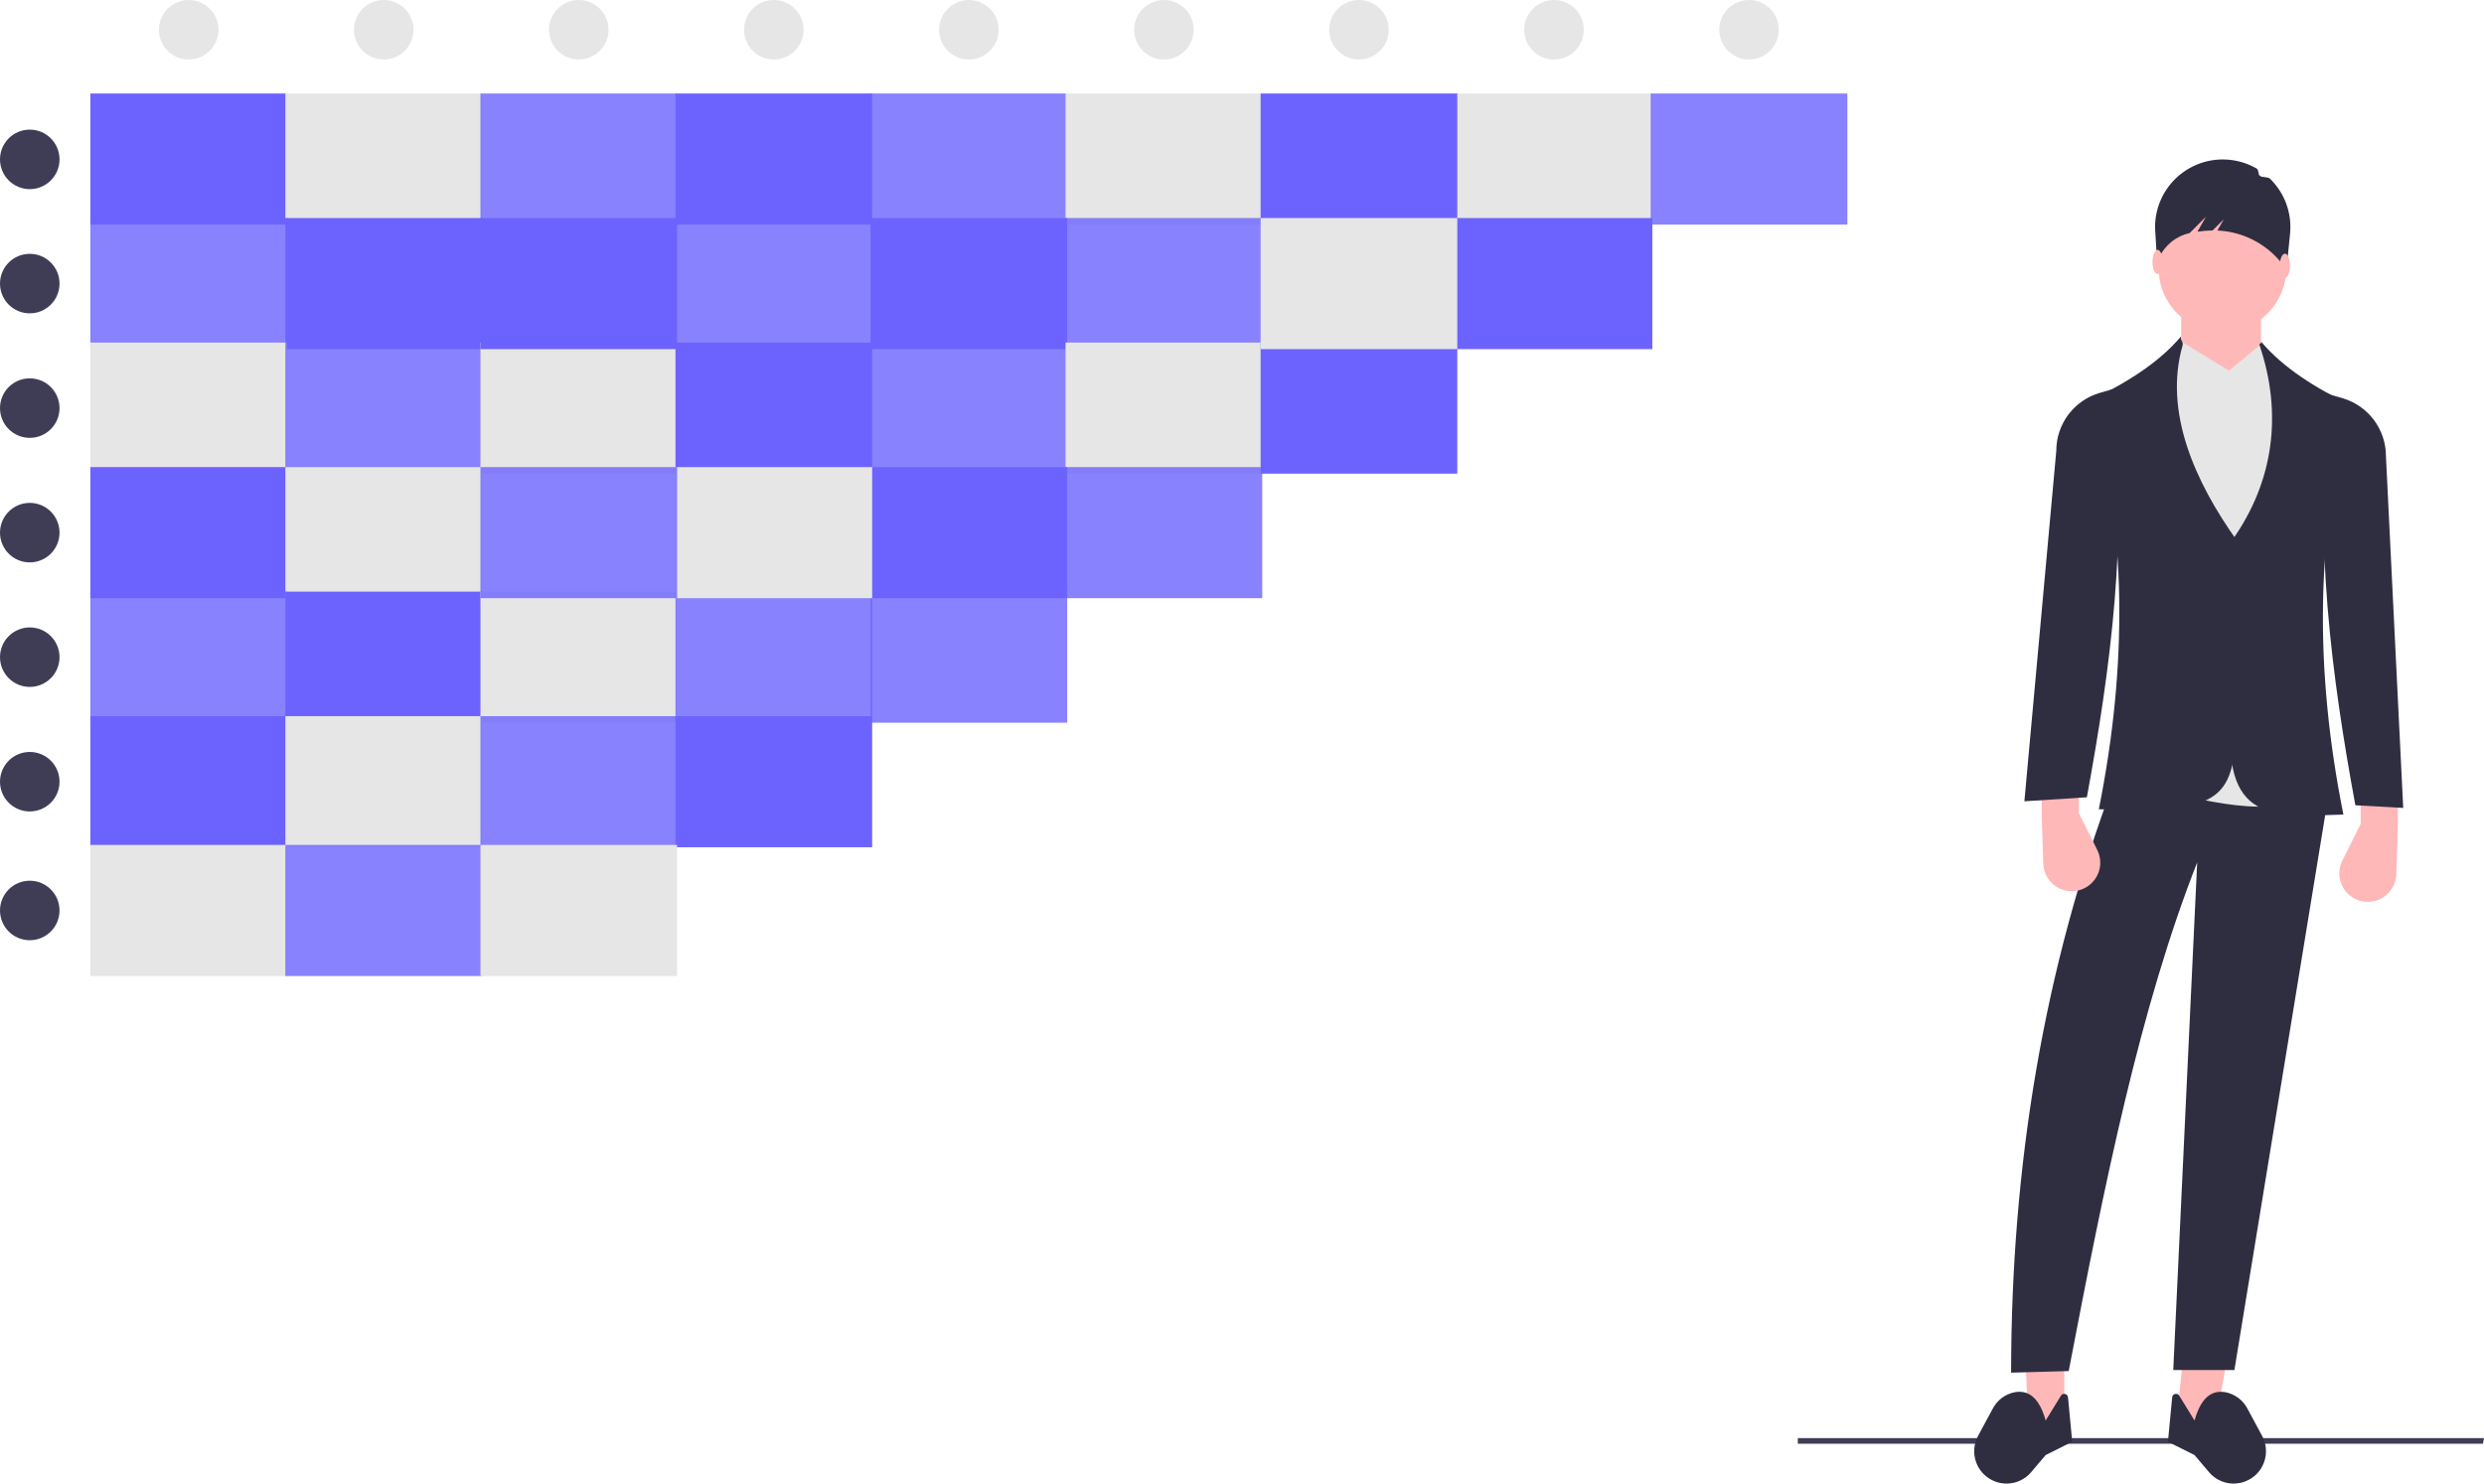
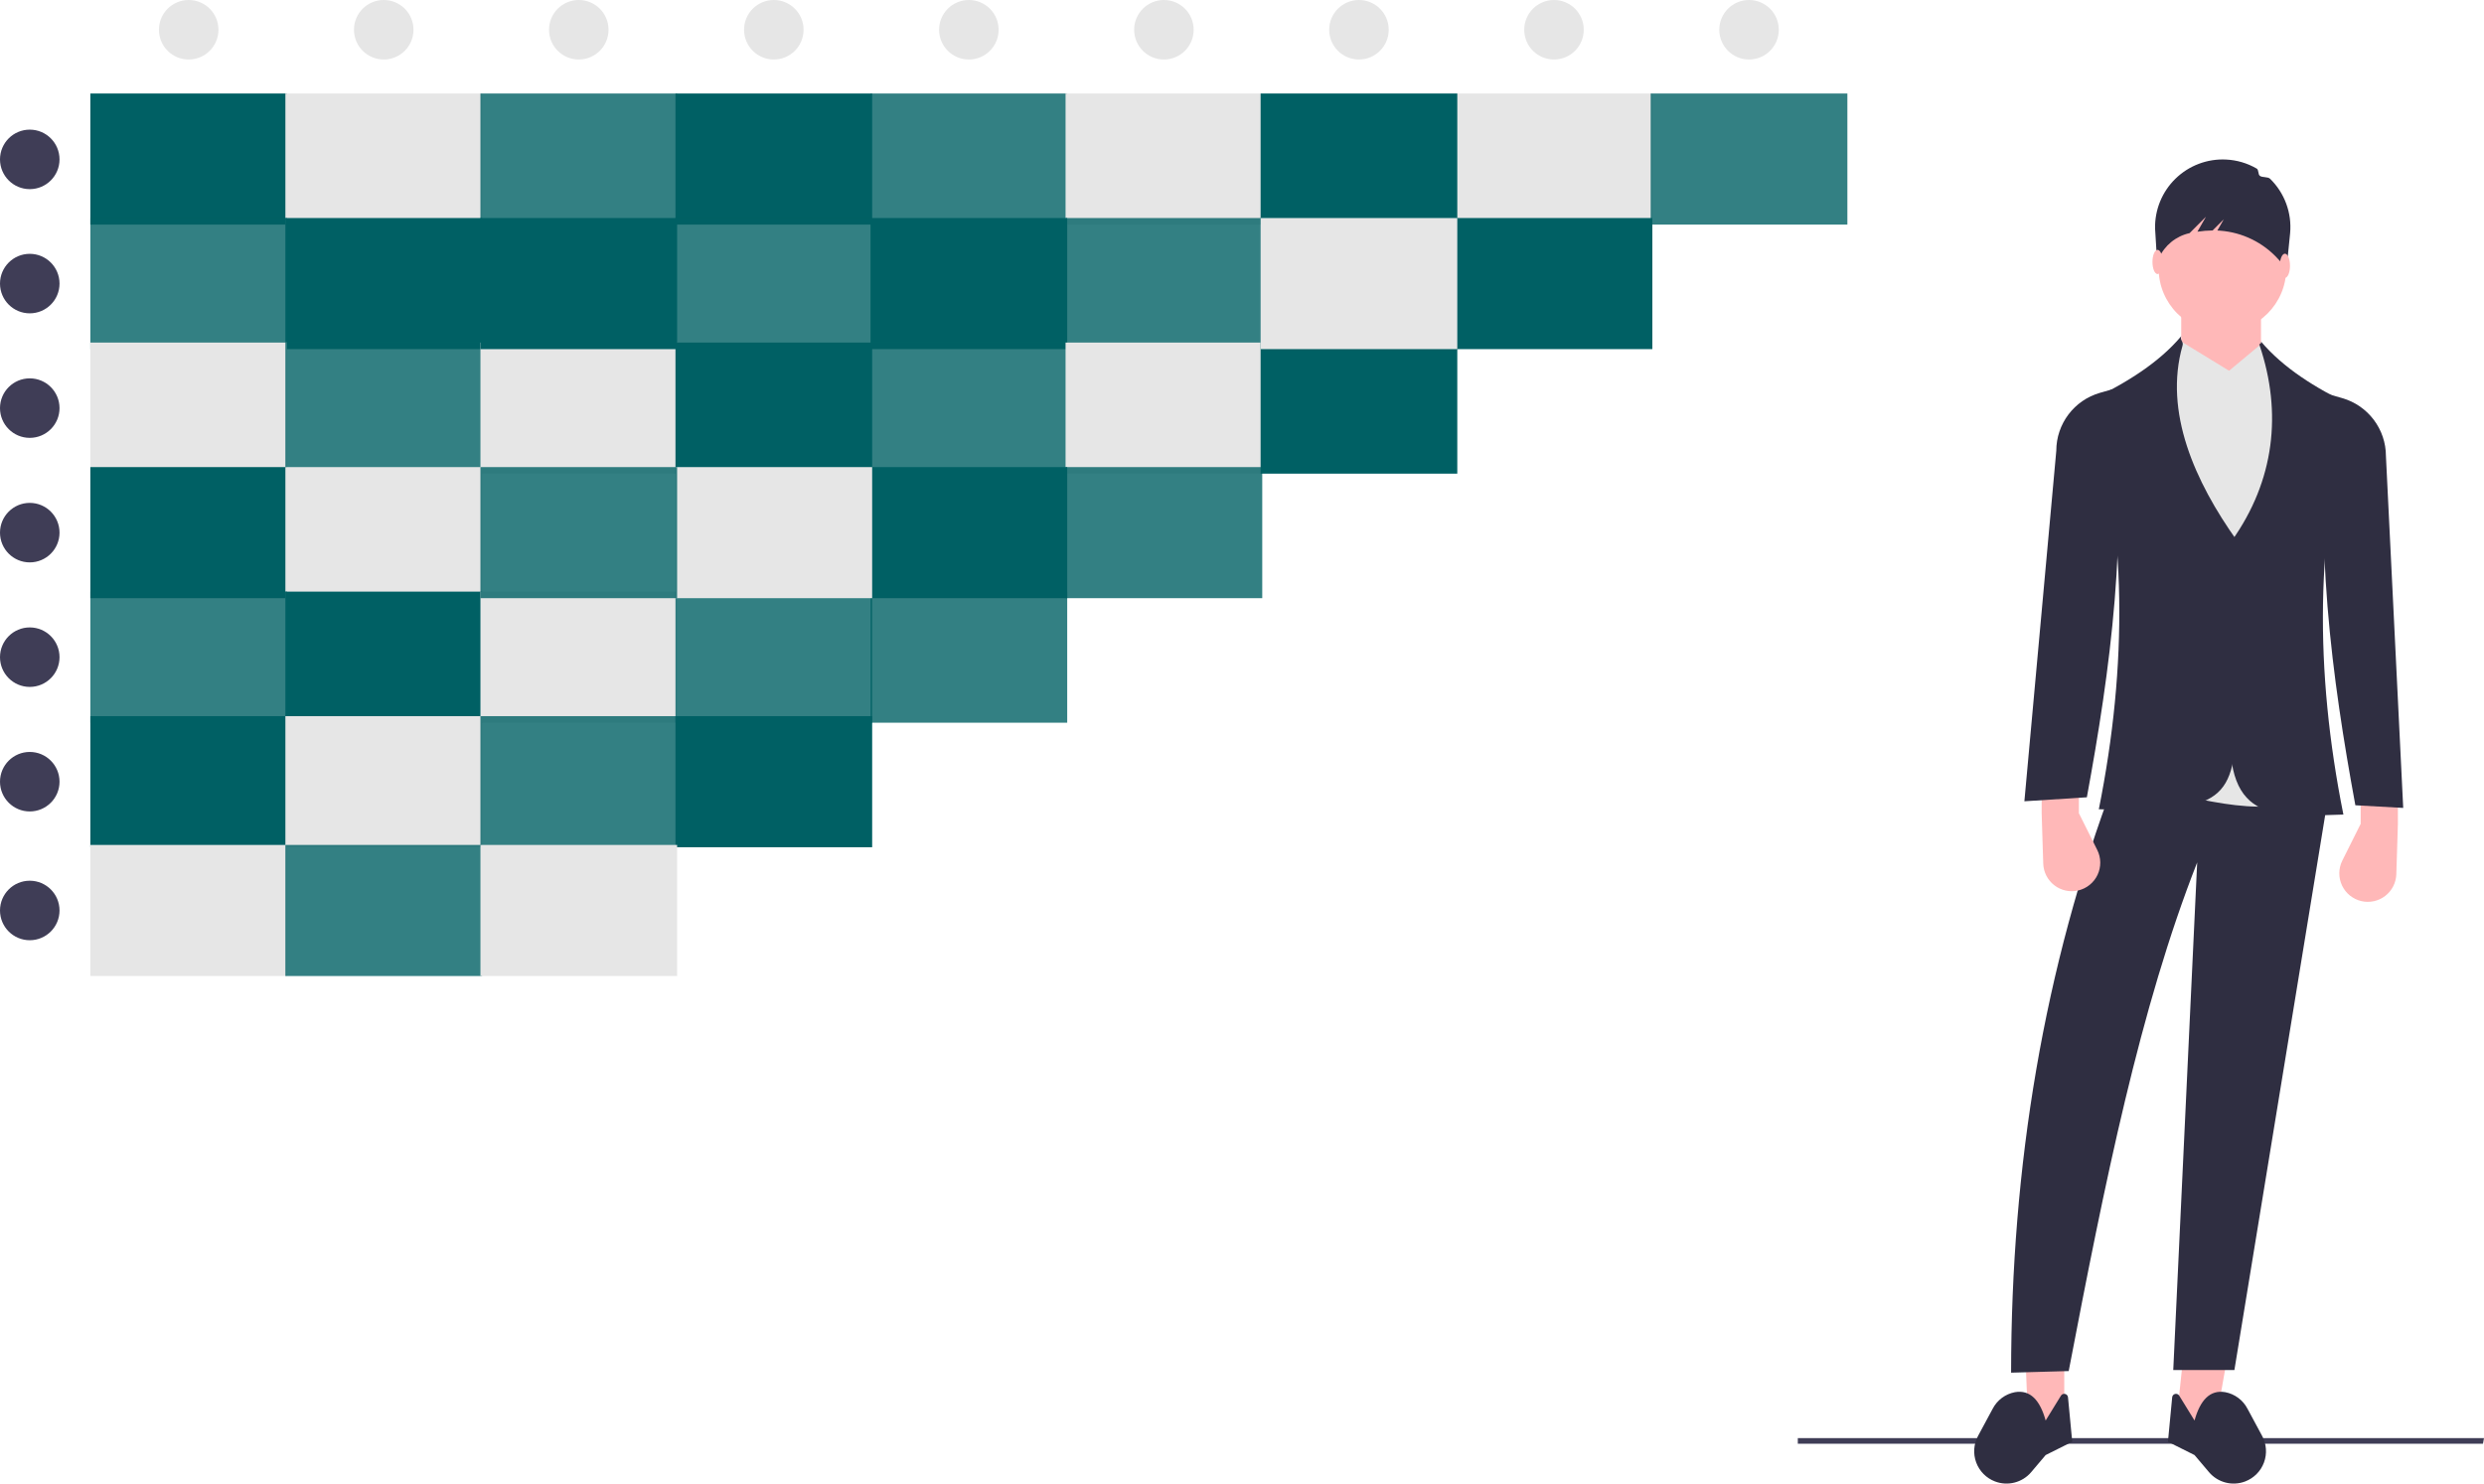
- <svg xmlns="http://www.w3.org/2000/svg" id="aab4b3f7-75c2-4c27-a816-92d4fe3a720f" width="934.389" height="558.23" viewBox="0 0 934.389 558.23">
-   <rect x="33.986" y="35.186" width="73.985" height="49.323" fill="#6c63ff" />
+ <svg xmlns="http://www.w3.org/2000/svg" id="aab4b3f7-75c2-4c27-a816-92d4fe3a720f" data-name="Layer 1" width="934.389" height="558.23" viewBox="0 0 934.389 558.23">
+   <rect x="33.986" y="35.186" width="73.985" height="49.323" fill="#006064" />
  <rect x="107.354" y="35.186" width="73.985" height="49.323" fill="#e6e6e6" />
-   <rect x="180.722" y="35.186" width="73.985" height="49.323" fill="#6c63ff" opacity="0.8" />
-   <rect x="254.091" y="35.186" width="73.985" height="49.323" fill="#6c63ff" />
-   <rect x="327.459" y="35.186" width="73.985" height="49.323" fill="#6c63ff" opacity="0.8" />
+   <rect x="180.722" y="35.186" width="73.985" height="49.323" fill="#006064" opacity="0.8" />
+   <rect x="254.091" y="35.186" width="73.985" height="49.323" fill="#006064" />
+   <rect x="327.459" y="35.186" width="73.985" height="49.323" fill="#006064" opacity="0.8" />
  <rect x="400.827" y="35.186" width="73.985" height="49.323" fill="#e6e6e6" />
  <rect x="547.563" y="35.186" width="73.985" height="49.323" fill="#e6e6e6" />
-   <rect x="33.986" y="82.043" width="73.985" height="49.323" fill="#6c63ff" opacity="0.8" />
-   <rect x="107.354" y="82.043" width="73.985" height="49.323" fill="#6c63ff" />
-   <rect x="254.091" y="82.043" width="73.985" height="49.323" fill="#6c63ff" opacity="0.8" />
-   <rect x="327.459" y="82.043" width="73.985" height="49.323" fill="#6c63ff" />
-   <rect x="400.827" y="82.043" width="73.985" height="49.323" fill="#6c63ff" opacity="0.8" />
-   <rect x="547.563" y="82.043" width="73.985" height="49.323" fill="#6c63ff" />
+   <rect x="33.986" y="82.043" width="73.985" height="49.323" fill="#006064" opacity="0.8" />
+   <rect x="107.354" y="82.043" width="73.985" height="49.323" fill="#006064" />
+   <rect x="254.091" y="82.043" width="73.985" height="49.323" fill="#006064" opacity="0.8" />
+   <rect x="327.459" y="82.043" width="73.985" height="49.323" fill="#006064" />
+   <rect x="400.827" y="82.043" width="73.985" height="49.323" fill="#006064" opacity="0.8" />
+   <rect x="547.563" y="82.043" width="73.985" height="49.323" fill="#006064" />
  <rect x="33.986" y="128.9" width="73.985" height="49.323" fill="#e6e6e6" />
-   <rect x="107.354" y="128.9" width="73.985" height="49.323" fill="#6c63ff" opacity="0.8" />
+   <rect x="107.354" y="128.9" width="73.985" height="49.323" fill="#006064" opacity="0.8" />
  <rect x="180.722" y="128.9" width="73.985" height="49.323" fill="#e6e6e6" />
-   <rect x="254.091" y="128.9" width="73.985" height="49.323" fill="#6c63ff" />
-   <rect x="327.459" y="128.9" width="73.985" height="49.323" fill="#6c63ff" opacity="0.8" />
+   <rect x="254.091" y="128.9" width="73.985" height="49.323" fill="#006064" />
+   <rect x="327.459" y="128.9" width="73.985" height="49.323" fill="#006064" opacity="0.8" />
  <rect x="400.827" y="128.9" width="73.985" height="49.323" fill="#e6e6e6" />
-   <rect x="474.195" y="128.9" width="73.985" height="49.323" fill="#6c63ff" />
-   <rect x="33.986" y="175.757" width="73.985" height="49.323" fill="#6c63ff" />
+   <rect x="474.195" y="128.9" width="73.985" height="49.323" fill="#006064" />
+   <rect x="33.986" y="175.757" width="73.985" height="49.323" fill="#006064" />
  <rect x="107.354" y="175.757" width="73.985" height="49.323" fill="#e6e6e6" />
-   <rect x="400.827" y="175.757" width="73.985" height="49.323" fill="#6c63ff" opacity="0.8" />
-   <rect x="33.986" y="222.614" width="73.985" height="49.323" fill="#6c63ff" opacity="0.8" />
-   <rect x="107.354" y="222.614" width="73.985" height="49.323" fill="#6c63ff" />
+   <rect x="400.827" y="175.757" width="73.985" height="49.323" fill="#006064" opacity="0.8" />
+   <rect x="33.986" y="222.614" width="73.985" height="49.323" fill="#006064" opacity="0.8" />
+   <rect x="107.354" y="222.614" width="73.985" height="49.323" fill="#006064" />
  <rect x="180.722" y="222.614" width="73.985" height="49.323" fill="#e6e6e6" />
-   <rect x="254.091" y="222.614" width="73.985" height="49.323" fill="#6c63ff" opacity="0.8" />
-   <rect x="327.459" y="222.614" width="73.985" height="49.323" fill="#6c63ff" opacity="0.8" />
-   <rect x="33.986" y="269.471" width="73.985" height="49.323" fill="#6c63ff" />
+   <rect x="254.091" y="222.614" width="73.985" height="49.323" fill="#006064" opacity="0.8" />
+   <rect x="327.459" y="222.614" width="73.985" height="49.323" fill="#006064" opacity="0.8" />
+   <rect x="33.986" y="269.471" width="73.985" height="49.323" fill="#006064" />
  <rect x="107.354" y="269.471" width="73.985" height="49.323" fill="#e6e6e6" />
-   <rect x="180.722" y="269.471" width="73.985" height="49.323" fill="#6c63ff" opacity="0.8" />
-   <rect x="254.091" y="269.471" width="73.985" height="49.323" fill="#6c63ff" />
+   <rect x="180.722" y="269.471" width="73.985" height="49.323" fill="#006064" opacity="0.8" />
+   <rect x="254.091" y="269.471" width="73.985" height="49.323" fill="#006064" />
  <rect x="33.986" y="317.927" width="73.985" height="49.323" fill="#e6e6e6" />
-   <rect x="107.354" y="317.927" width="73.985" height="49.323" fill="#6c63ff" opacity="0.8" />
+   <rect x="107.354" y="317.927" width="73.985" height="49.323" fill="#006064" opacity="0.8" />
  <rect x="180.722" y="317.927" width="73.985" height="49.323" fill="#e6e6e6" />
-   <rect x="180.722" y="82.043" width="73.985" height="49.323" fill="#6c63ff" />
-   <rect x="474.195" y="35.186" width="73.985" height="49.323" fill="#6c63ff" />
-   <rect x="327.459" y="175.757" width="73.985" height="49.323" fill="#6c63ff" />
+   <rect x="180.722" y="82.043" width="73.985" height="49.323" fill="#006064" />
+   <rect x="474.195" y="35.186" width="73.985" height="49.323" fill="#006064" />
+   <rect x="327.459" y="175.757" width="73.985" height="49.323" fill="#006064" />
  <rect x="254.091" y="175.757" width="73.985" height="49.323" fill="#e6e6e6" />
-   <rect x="180.722" y="175.757" width="73.985" height="49.323" fill="#6c63ff" opacity="0.8" />
+   <rect x="180.722" y="175.757" width="73.985" height="49.323" fill="#006064" opacity="0.8" />
  <circle cx="11.195" cy="59.975" r="11.195" fill="#3f3d56" />
  <circle cx="70.978" cy="11.195" r="11.195" fill="#e6e6e6" />
  <circle cx="144.347" cy="11.195" r="11.195" fill="#e6e6e6" />
  <circle cx="217.715" cy="11.195" r="11.195" fill="#e6e6e6" />
  <circle cx="291.083" cy="11.195" r="11.195" fill="#e6e6e6" />
  <circle cx="364.451" cy="11.195" r="11.195" fill="#e6e6e6" />
  <circle cx="437.819" cy="11.195" r="11.195" fill="#e6e6e6" />
  <circle cx="511.187" cy="11.195" r="11.195" fill="#e6e6e6" />
  <circle cx="584.556" cy="11.195" r="11.195" fill="#e6e6e6" />
  <circle cx="657.924" cy="11.195" r="11.195" fill="#e6e6e6" />
  <circle cx="11.195" cy="106.704" r="11.195" fill="#3f3d56" />
  <circle cx="11.195" cy="153.561" r="11.195" fill="#3f3d56" />
  <circle cx="11.195" cy="200.418" r="11.195" fill="#3f3d56" />
  <circle cx="11.195" cy="247.275" r="11.195" fill="#3f3d56" />
  <circle cx="11.195" cy="294.132" r="11.195" fill="#3f3d56" />
  <circle cx="11.195" cy="342.588" r="11.195" fill="#3f3d56" />
  <rect x="474.195" y="82.043" width="73.985" height="49.323" fill="#e6e6e6" />
-   <rect x="620.931" y="35.186" width="73.985" height="49.323" fill="#6c63ff" opacity="0.8" />
+   <rect x="620.931" y="35.186" width="73.985" height="49.323" fill="#006064" opacity="0.8" />
  <polygon points="934.007 543.231 676.269 543.231 676.269 541.125 934.389 541.125 934.007 543.231" fill="#3f3d56" />
  <polygon points="763 538 776.5 536.5 776.5 512.5 762 513 763 538" fill="#ffb8b8" />
  <polygon points="833 538 818.5 536.5 821 513 837.5 512.5 833 538" fill="#ffb8b8" />
  <path d="M889.305,687.385l21.669-.606c13.579-70.971,26.82-136.614,48.331-191.394l-9,191h23l35-214-80-8C901.512,535.187,889.352,609.736,889.305,687.385Z" transform="translate(-132.8053 -170.8847)" fill="#2f2e41" />
  <path d="M883.254,728.318h0a12.164,12.164,0,0,0,13.616-3.51l5.435-6.423,10-5-1.595-16.743a1.433,1.433,0,0,0-2.646-.615l-5.759,9.358c-2.124-7.654-5.793-11.632-11.54-10.664a11.945,11.945,0,0,0-8.389,6.246l-5.501,10.217A12.164,12.164,0,0,0,883.254,728.318Z" transform="translate(-132.8053 -170.8847)" fill="#2f2e41" />
  <path d="M977.356,728.318h0a12.164,12.164,0,0,1-13.616-3.51l-5.435-6.423-10-5,1.595-16.743a1.433,1.433,0,0,1,2.646-.615l5.759,9.358c2.124-7.654,5.793-11.632,11.54-10.664a11.945,11.945,0,0,1,8.389,6.246l5.501,10.217A12.164,12.164,0,0,1,977.356,728.318Z" transform="translate(-132.8053 -170.8847)" fill="#2f2e41" />
  <circle cx="836" cy="101" r="24" fill="#ffb8b8" />
  <rect x="953.305" y="284.385" width="30" height="32" transform="translate(1803.805 429.8847) rotate(-180)" fill="#ffb8b8" />
  <path d="M931.805,464.885c25.128,5.889,51.699,14.414,69,6l-.5-155.5a31.222,31.222,0,0,1-17-15l-12,10-18-11c-6.257,7.56-14.663,15.514-24.5,18.5Z" transform="translate(-132.8053 -170.8847)" fill="#e6e6e6" />
  <path d="M972.305,438.385c-4.305,42.615,15.789,39.8,42,39-10.902-54.361-10.538-105.856,3-154-13.677-6.558-25.689-14.14-34-24,.408,1.079-.861.426-.5,1.5,8.487,25.24,5.641,50.846-10.5,73.5Z" transform="translate(-132.8053 -170.8847)" fill="#2f2e41" />
  <path d="M1020.805,480.885l-6.907,13.815a10.726,10.726,0,0,0,7.182,15.249h0a10.726,10.726,0,0,0,13.133-10.117l.592-18.947v-15h-14Z" transform="translate(-132.8053 -170.8847)" fill="#ffb8b8" />
  <path d="M974.305,439.385c-.985,32.546-4.314,37.455-52,36,10.902-54.361,10.538-105.856-3-154,13.677-6.558,25.689-14.14,34-24-.565,1.492.927,2.005.5,3.5-7.128,24.985,4.622,51.215,20.5,73.5Z" transform="translate(-132.8053 -170.8847)" fill="#2f2e41" />
  <path d="M914.805,476.885l6.907,13.815a10.726,10.726,0,0,1-7.182,15.249h0a10.726,10.726,0,0,1-13.133-10.117l-.592-18.947v-15h14Z" transform="translate(-132.8053 -170.8847)" fill="#ffb8b8" />
  <path d="M970.126,230.914h0a25.336,25.336,0,0,1,11.575,3.408c.811.472.436,2.175,1.186,2.73.944.699,2.994.275,3.83,1.094a25.39,25.39,0,0,1,7.55,20.457l-1.331,13.237-3.141-3.435a32.737,32.737,0,0,0-21.832-10.718q-.534-.036-1.07-.057l2.416-4.228-4.199,4.199a40.887,40.887,0,0,0-5.721.466l3.213-5.623-6.165,6.165-0.0 0a16.484,16.484,0,0,0-11.518,9.394l-.685,1.518-.767-12.628A25.453,25.453,0,0,1,970.126,230.914Z" transform="translate(-132.8053 -170.8847)" fill="#2f2e41" />
  <ellipse cx="859.499" cy="100.002" rx="1.916" ry="4.551" fill="#ffb8b8" />
  <ellipse cx="811.593" cy="98.565" rx="1.916" ry="4.551" fill="#ffb8b8" />
  <path d="M917.805,470.885l-23.5,1.5,12-131.877a22.701,22.701,0,0,1,16.464-21.827l4.536-1.296C933.826,371.574,926.523,423.458,917.805,470.885Z" transform="translate(-132.8053 -170.8847)" fill="#2f2e41" />
  <path d="M1018.805,473.885l18,1-6.5-132.377a22.701,22.701,0,0,0-16.464-21.827l-4.536-1.296C1002.785,373.574,1010.087,426.458,1018.805,473.885Z" transform="translate(-132.8053 -170.8847)" fill="#2f2e41" />
</svg>
